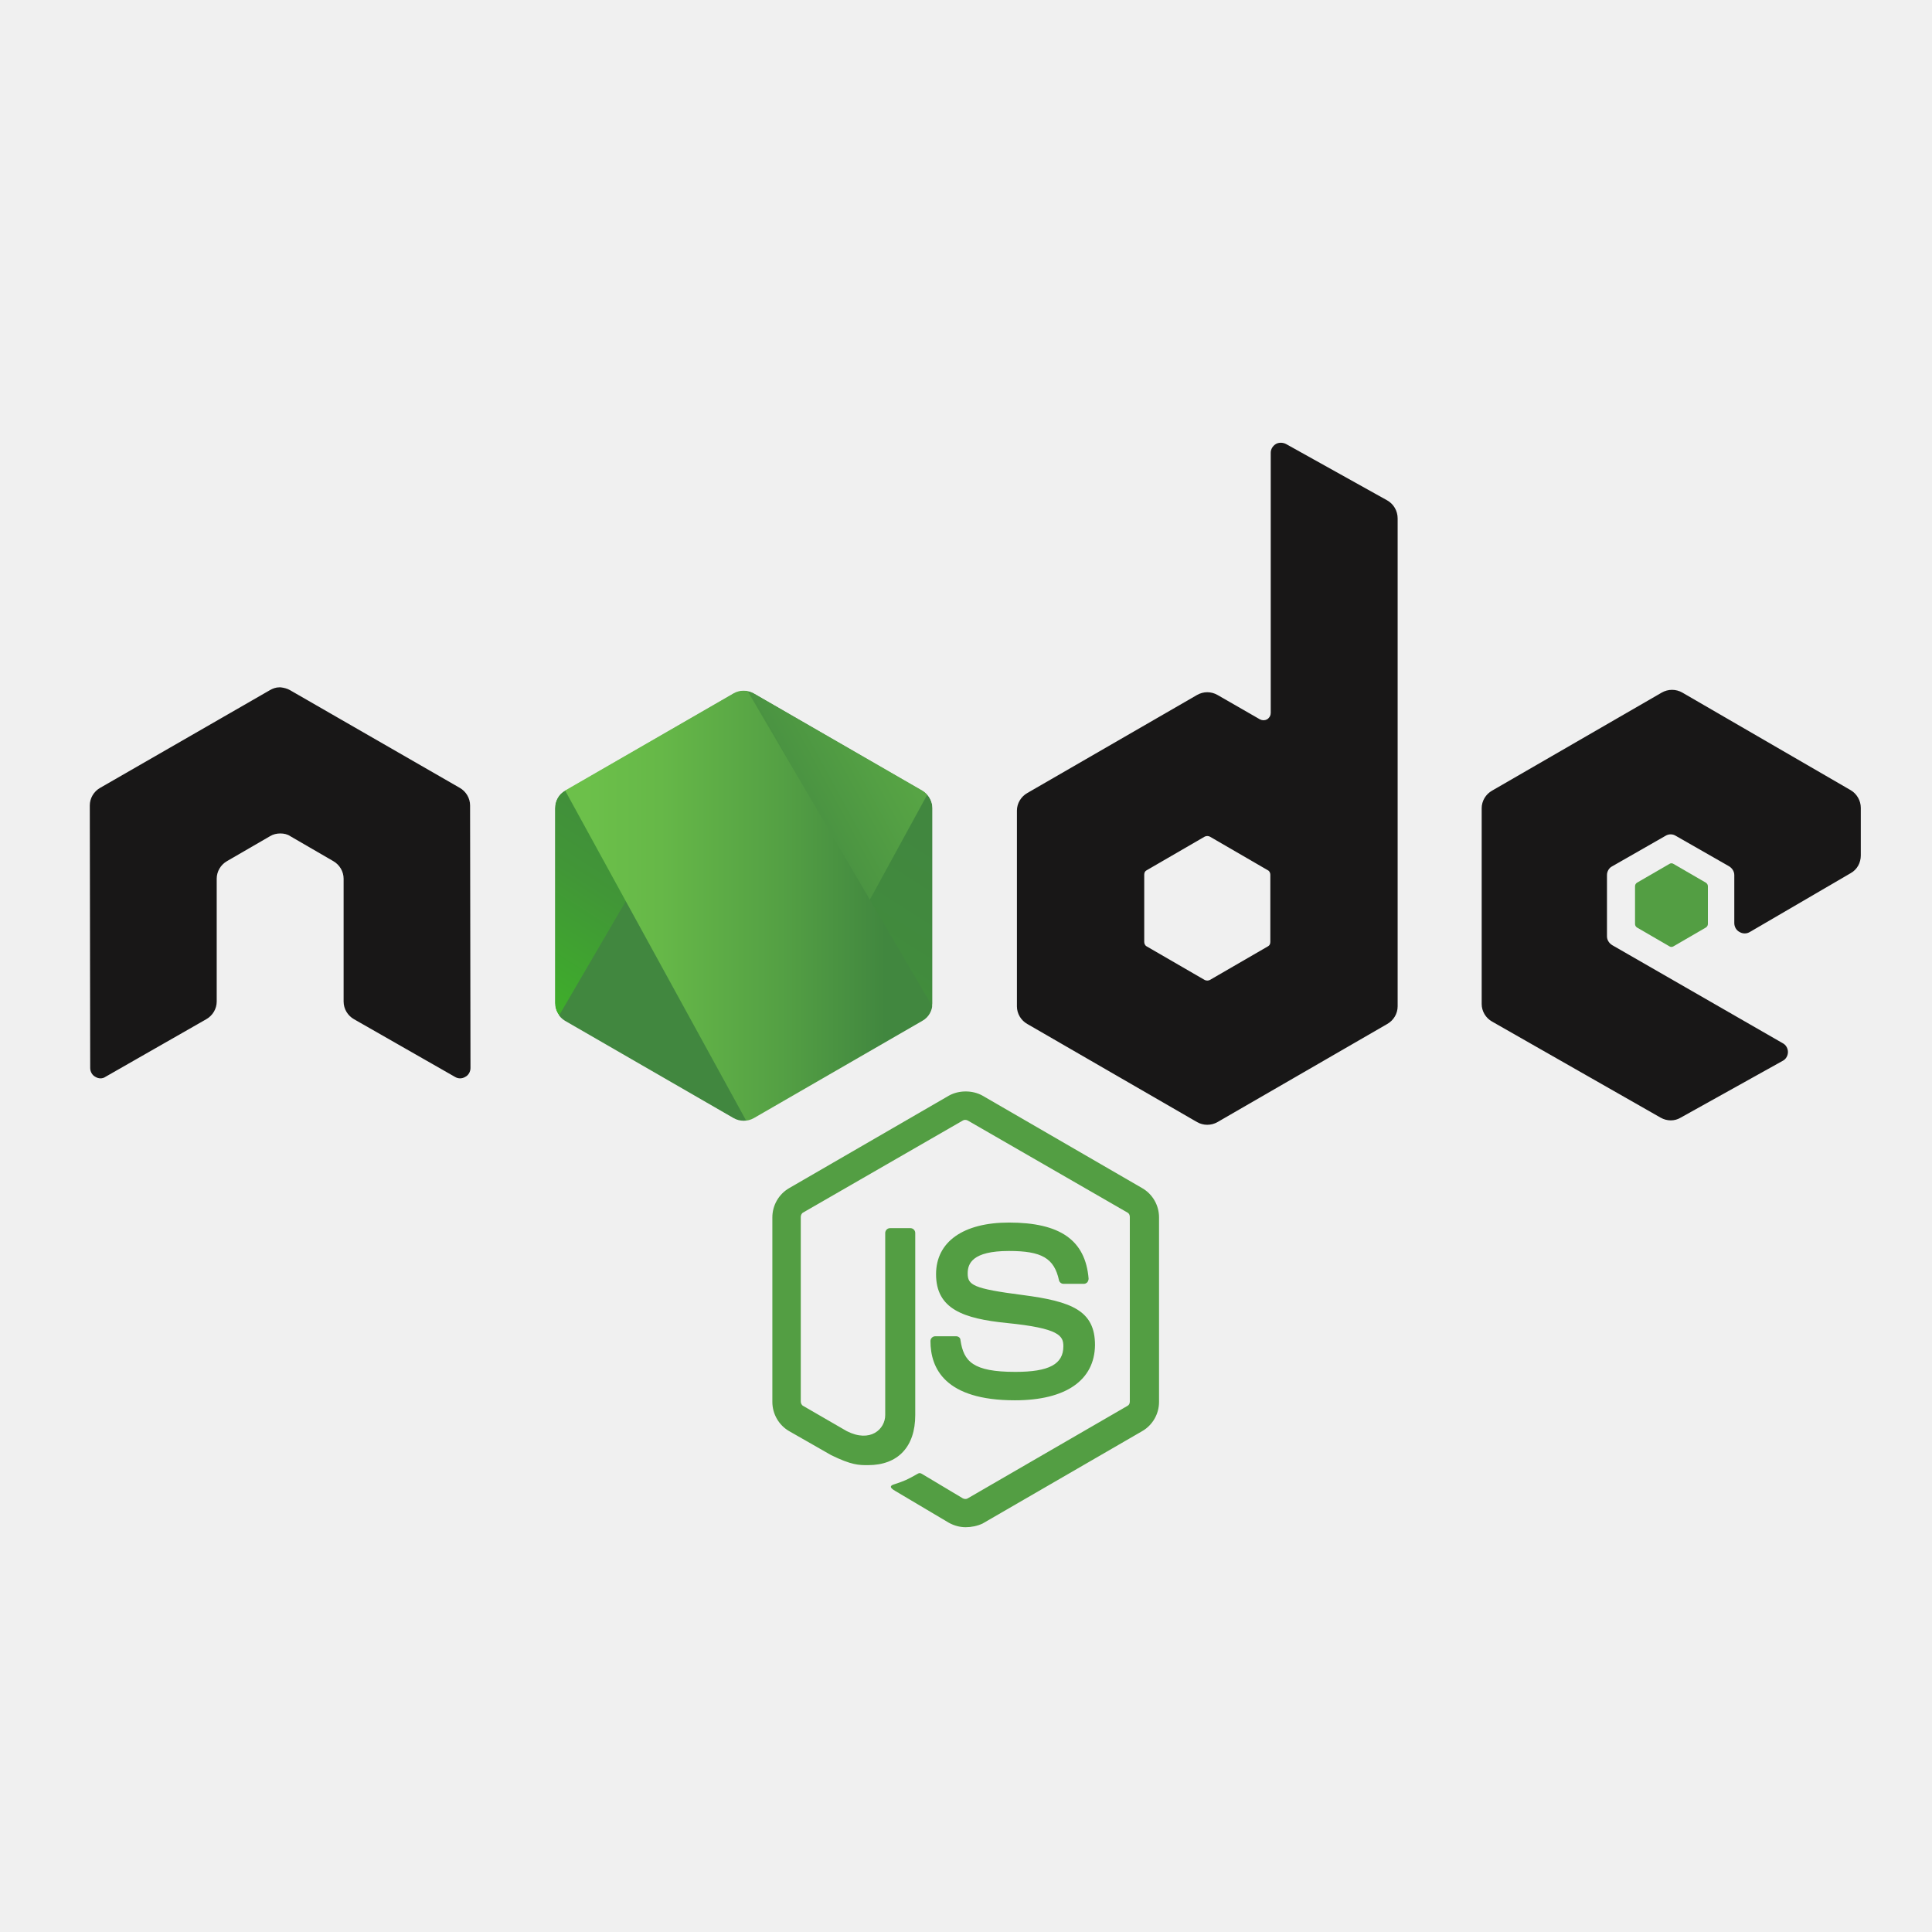
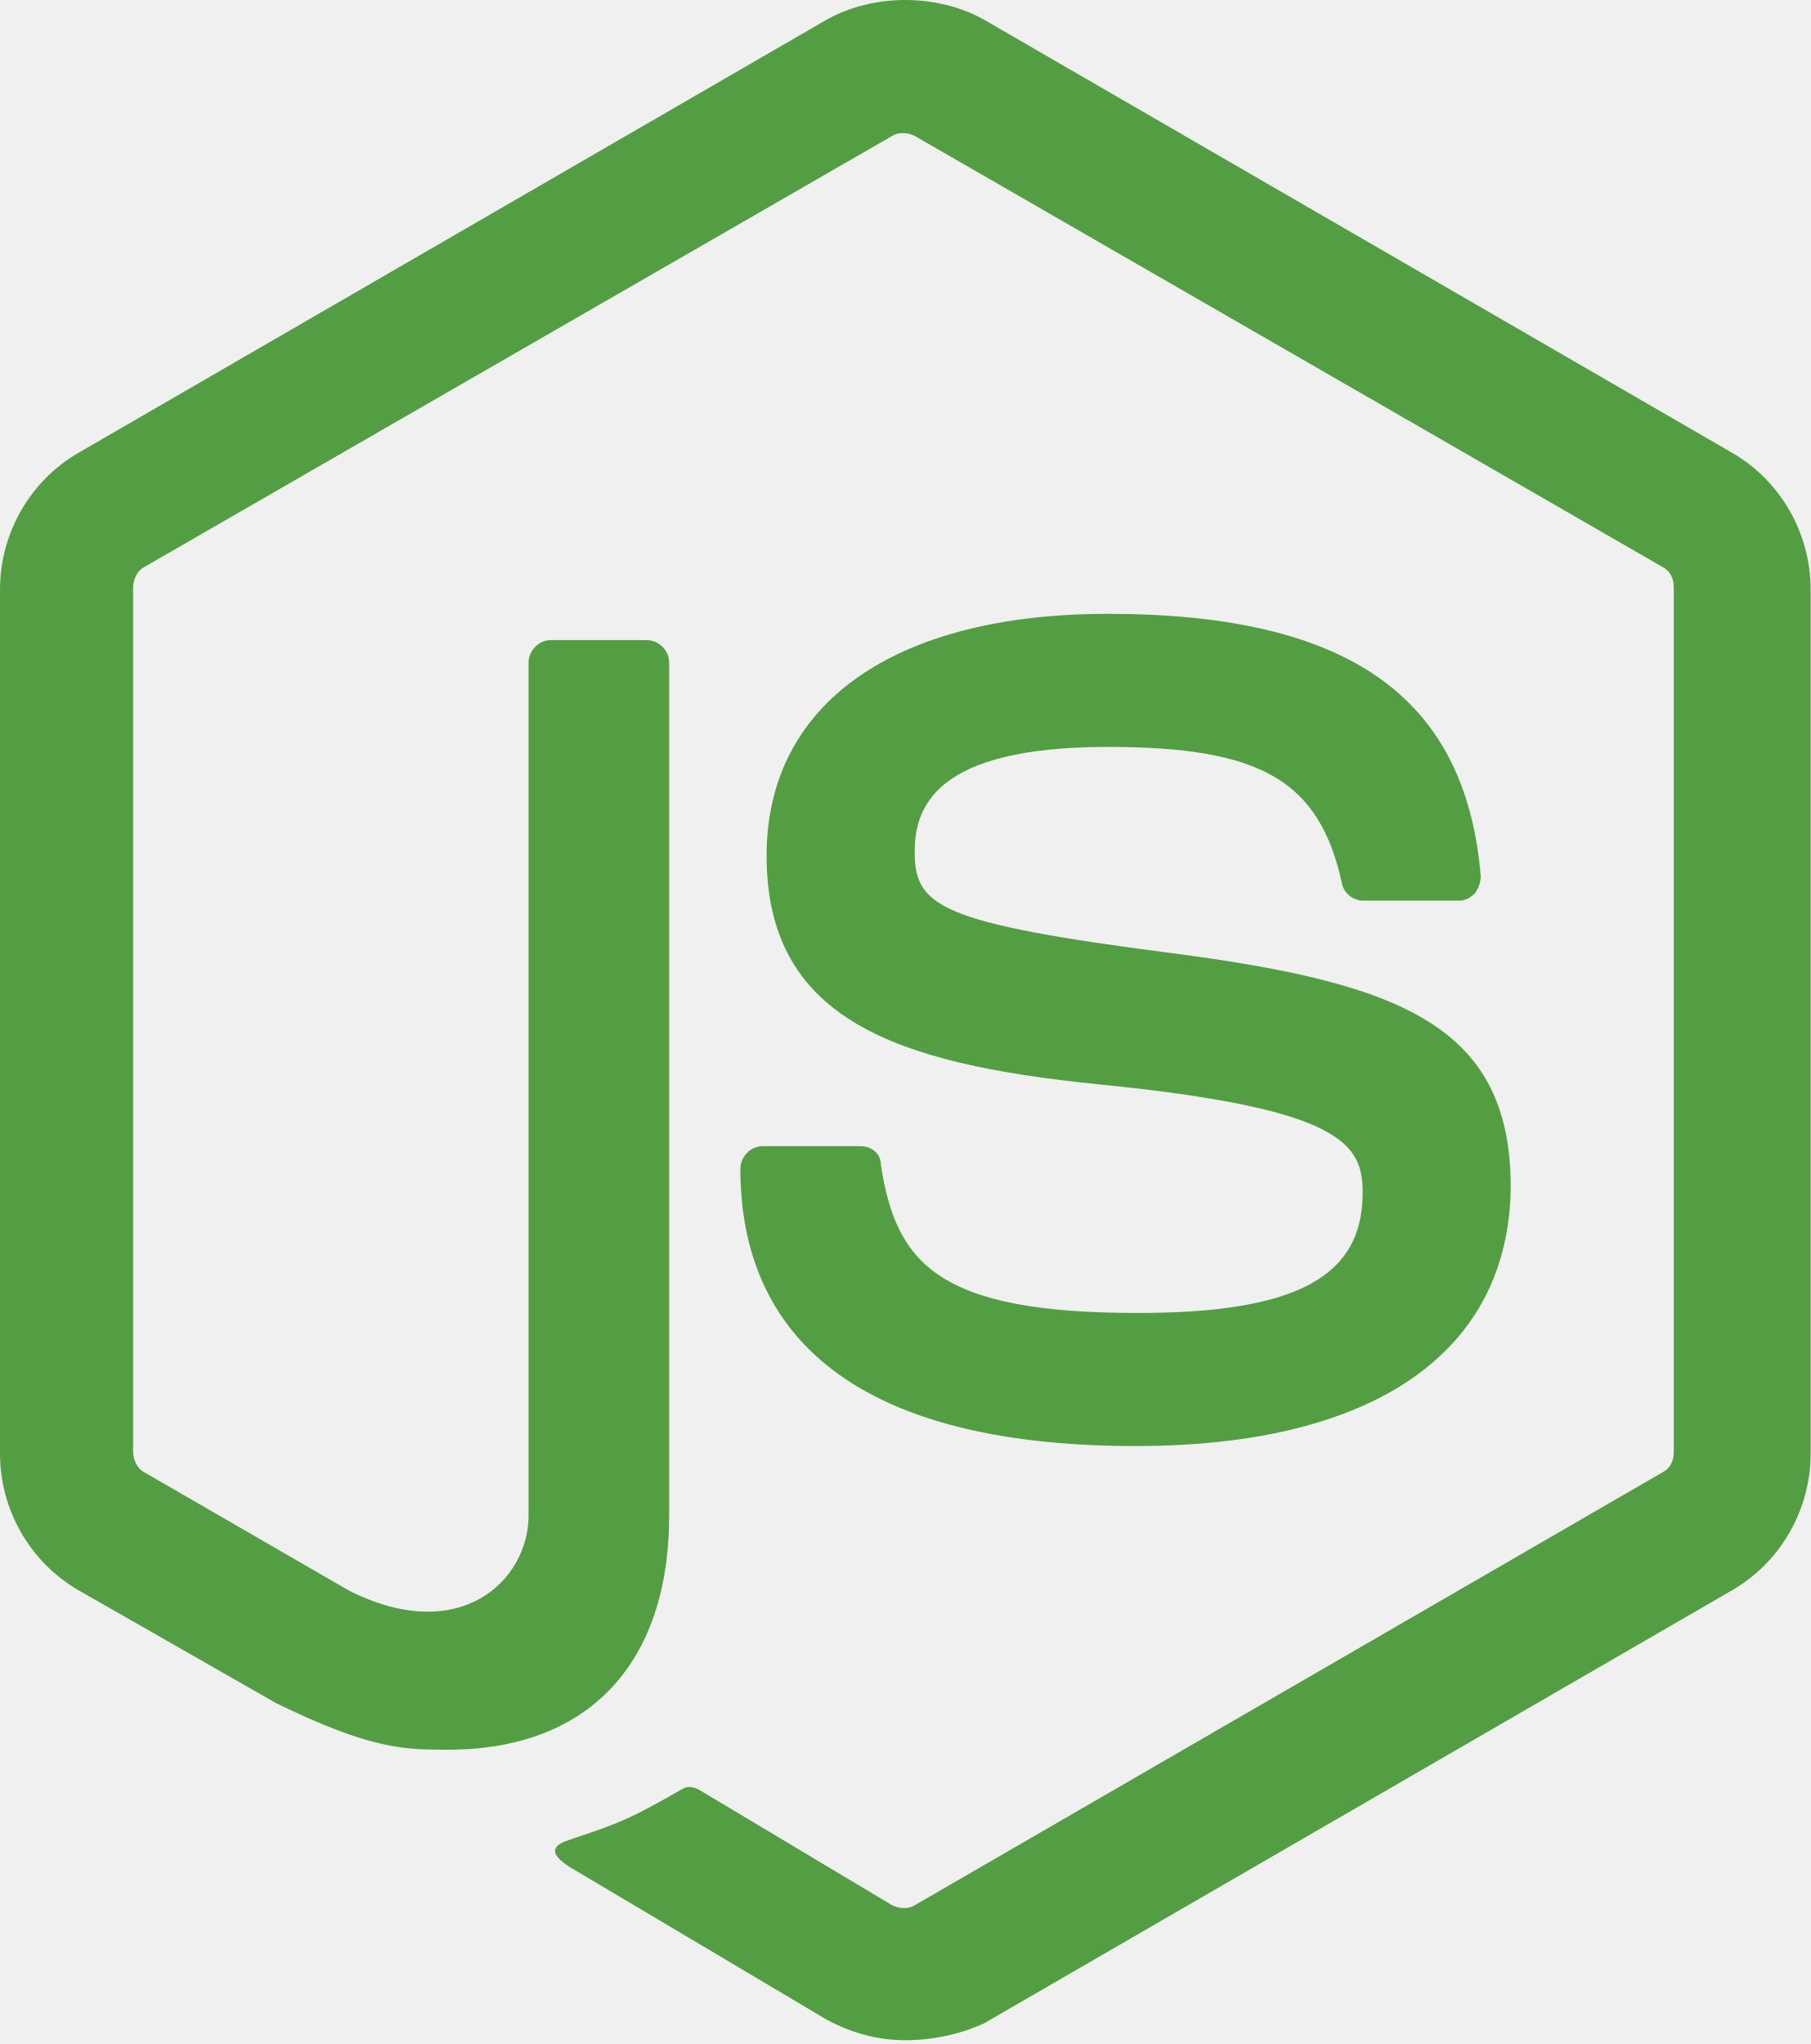
- <svg xmlns="http://www.w3.org/2000/svg" width="48" height="48" viewBox="0 0 48 48" fill="none">
-   <path d="M23.992 37.943C23.843 37.943 23.704 37.903 23.575 37.833L22.252 37.048C22.053 36.938 22.152 36.898 22.212 36.879C22.481 36.789 22.53 36.769 22.809 36.61C22.839 36.59 22.878 36.6 22.908 36.62L23.923 37.227C23.962 37.247 24.012 37.247 24.042 37.227L28.01 34.929C28.05 34.909 28.07 34.87 28.07 34.82V30.235C28.07 30.185 28.05 30.145 28.01 30.125L24.042 27.838C24.002 27.818 23.953 27.818 23.923 27.838L19.954 30.125C19.915 30.145 19.895 30.195 19.895 30.235V34.82C19.895 34.86 19.915 34.909 19.954 34.929L21.038 35.556C21.625 35.854 21.993 35.506 21.993 35.158V30.633C21.993 30.573 22.043 30.513 22.113 30.513H22.62C22.68 30.513 22.739 30.563 22.739 30.633V35.158C22.739 35.944 22.311 36.401 21.566 36.401C21.337 36.401 21.158 36.401 20.651 36.153L19.606 35.556C19.348 35.407 19.189 35.128 19.189 34.83V30.245C19.189 29.947 19.348 29.668 19.606 29.519L23.575 27.221C23.823 27.082 24.162 27.082 24.41 27.221L28.378 29.519C28.637 29.668 28.796 29.947 28.796 30.245V34.83C28.796 35.128 28.637 35.407 28.378 35.556L24.41 37.853C24.281 37.913 24.132 37.943 23.992 37.943H23.992ZM25.216 34.79C23.475 34.79 23.117 33.994 23.117 33.318C23.117 33.258 23.167 33.199 23.236 33.199H23.754C23.813 33.199 23.863 33.239 23.863 33.298C23.943 33.825 24.171 34.084 25.226 34.084C26.061 34.084 26.419 33.895 26.419 33.447C26.419 33.189 26.32 33 25.017 32.87C23.933 32.761 23.256 32.522 23.256 31.657C23.256 30.852 23.933 30.374 25.067 30.374C26.34 30.374 26.966 30.812 27.046 31.766C27.046 31.796 27.036 31.826 27.016 31.856C26.996 31.876 26.966 31.896 26.936 31.896H26.419C26.369 31.896 26.32 31.856 26.31 31.806C26.19 31.259 25.882 31.08 25.067 31.08C24.151 31.08 24.042 31.398 24.042 31.637C24.042 31.926 24.171 32.015 25.405 32.174C26.628 32.333 27.205 32.562 27.205 33.417C27.195 34.293 26.479 34.79 25.216 34.79Z" fill="#539E43" />
-   <path d="M11.679 20.011C11.679 19.832 11.58 19.663 11.421 19.573L7.204 17.146C7.134 17.106 7.055 17.087 6.975 17.077H6.935C6.856 17.077 6.776 17.106 6.707 17.146L2.49 19.573C2.33 19.663 2.231 19.832 2.231 20.011L2.241 26.535C2.241 26.625 2.291 26.714 2.37 26.754C2.45 26.804 2.549 26.804 2.619 26.754L5.125 25.322C5.284 25.232 5.384 25.063 5.384 24.884V21.831C5.384 21.652 5.483 21.483 5.642 21.393L6.707 20.776C6.786 20.727 6.876 20.707 6.965 20.707C7.055 20.707 7.144 20.727 7.214 20.776L8.278 21.393C8.437 21.483 8.537 21.652 8.537 21.831V24.884C8.537 25.063 8.636 25.232 8.795 25.322L11.302 26.754C11.381 26.804 11.48 26.804 11.56 26.754C11.64 26.714 11.689 26.625 11.689 26.535L11.679 20.011ZM31.949 11.03C31.869 10.99 31.77 10.99 31.7 11.03C31.621 11.079 31.571 11.159 31.571 11.248V17.713C31.571 17.773 31.541 17.832 31.481 17.872C31.422 17.902 31.362 17.902 31.302 17.872L30.248 17.266C30.171 17.222 30.084 17.198 29.994 17.198C29.906 17.198 29.818 17.222 29.741 17.266L25.524 19.702C25.365 19.792 25.265 19.961 25.265 20.14V25.003C25.265 25.182 25.365 25.352 25.524 25.441L29.741 27.878C29.818 27.922 29.906 27.945 29.994 27.945C30.084 27.945 30.171 27.922 30.248 27.878L34.465 25.441C34.624 25.352 34.724 25.182 34.724 25.003V12.88C34.724 12.691 34.624 12.522 34.465 12.432L31.949 11.03ZM31.561 23.402C31.561 23.452 31.541 23.492 31.501 23.512L30.059 24.347C30.039 24.357 30.017 24.362 29.994 24.362C29.972 24.362 29.95 24.357 29.93 24.347L28.488 23.512C28.448 23.492 28.428 23.442 28.428 23.402V21.731C28.428 21.681 28.448 21.642 28.488 21.622L29.93 20.786C29.95 20.776 29.972 20.771 29.994 20.771C30.017 20.771 30.039 20.776 30.059 20.786L31.501 21.622C31.541 21.642 31.561 21.692 31.561 21.731V23.402ZM45.982 21.692C46.142 21.602 46.231 21.433 46.231 21.254V20.07C46.231 19.891 46.132 19.722 45.982 19.633L41.795 17.206C41.718 17.162 41.63 17.139 41.541 17.139C41.453 17.139 41.365 17.162 41.288 17.206L37.071 19.643C36.912 19.732 36.812 19.901 36.812 20.08V24.944C36.812 25.123 36.912 25.292 37.071 25.381L41.258 27.768C41.417 27.858 41.606 27.858 41.755 27.768L44.291 26.356C44.371 26.316 44.421 26.227 44.421 26.137C44.421 26.048 44.371 25.958 44.291 25.918L40.055 23.482C39.975 23.432 39.925 23.352 39.925 23.263V21.741C39.925 21.652 39.975 21.562 40.055 21.523L41.377 20.767C41.416 20.742 41.461 20.729 41.507 20.729C41.553 20.729 41.597 20.742 41.636 20.767L42.959 21.523C43.038 21.572 43.088 21.652 43.088 21.741V22.935C43.088 23.024 43.138 23.114 43.217 23.154C43.297 23.203 43.396 23.203 43.476 23.154L45.982 21.692Z" fill="#181717" />
-   <path d="M41.477 21.463C41.492 21.453 41.509 21.448 41.527 21.448C41.544 21.448 41.562 21.453 41.576 21.463L42.382 21.93C42.412 21.95 42.432 21.98 42.432 22.02V22.955C42.432 22.994 42.412 23.024 42.382 23.044L41.576 23.512C41.562 23.521 41.544 23.526 41.527 23.526C41.509 23.526 41.492 23.521 41.477 23.512L40.671 23.044C40.641 23.024 40.622 22.994 40.622 22.955V22.02C40.622 21.98 40.641 21.95 40.671 21.93L41.477 21.463V21.463Z" fill="#539E43" />
-   <mask id="mask0_199_334" style="mask-type:alpha" maskUnits="userSpaceOnUse" x="13" y="17" width="11" height="11">
-     <path d="M18.731 17.226C18.654 17.182 18.566 17.159 18.477 17.159C18.388 17.159 18.301 17.182 18.224 17.226L14.037 19.642C13.877 19.732 13.788 19.901 13.788 20.08V24.924C13.788 25.103 13.887 25.272 14.037 25.361L18.224 27.778C18.301 27.822 18.388 27.845 18.477 27.845C18.566 27.845 18.654 27.822 18.731 27.778L22.918 25.361C23.077 25.272 23.167 25.103 23.167 24.924V20.08C23.167 19.901 23.067 19.732 22.918 19.643L18.731 17.226Z" fill="white" />
-   </mask>
-   <g mask="url(#mask0_199_334)">
-     <path d="M18.731 17.226C18.654 17.182 18.566 17.159 18.477 17.159C18.388 17.159 18.301 17.182 18.224 17.226L14.037 19.642C13.877 19.732 13.788 19.901 13.788 20.08V24.924C13.788 25.103 13.887 25.272 14.037 25.361L18.224 27.778C18.301 27.822 18.388 27.845 18.477 27.845C18.566 27.845 18.654 27.822 18.731 27.778L22.918 25.361C23.077 25.272 23.167 25.103 23.167 24.924V20.08C23.167 19.901 23.067 19.732 22.918 19.643L18.731 17.226Z" fill="url(#paint0_linear_199_334)" />
-     <path d="M22.928 19.643L18.721 17.226C18.68 17.205 18.637 17.188 18.592 17.176L13.877 25.252C13.917 25.3 13.964 25.34 14.017 25.372L18.224 27.788C18.343 27.858 18.483 27.878 18.612 27.838L23.038 19.742C23.008 19.703 22.968 19.672 22.928 19.643V19.643Z" fill="url(#paint1_linear_199_334)" />
-     <path fill-rule="evenodd" clip-rule="evenodd" d="M22.938 25.361C23.057 25.292 23.147 25.172 23.187 25.043L18.572 17.166C18.452 17.146 18.323 17.156 18.214 17.226L14.036 19.633L18.542 27.848C18.607 27.837 18.671 27.817 18.731 27.788L22.938 25.361L22.938 25.361Z" fill="url(#paint2_linear_199_334)" />
-     <path fill-rule="evenodd" clip-rule="evenodd" d="M22.938 25.361L18.741 27.778C18.681 27.808 18.618 27.829 18.552 27.838L18.631 27.987L23.286 25.292V25.232L23.167 25.033C23.147 25.172 23.057 25.292 22.938 25.361V25.361Z" fill="url(#paint3_linear_199_334)" />
-     <path fill-rule="evenodd" clip-rule="evenodd" d="M22.938 25.361L18.741 27.778C18.681 27.808 18.618 27.829 18.552 27.838L18.631 27.987L23.286 25.292V25.232L23.167 25.033C23.147 25.172 23.057 25.292 22.938 25.361V25.361Z" fill="url(#paint4_linear_199_334)" />
-   </g>
-   <defs>
-     <linearGradient id="paint0_linear_199_334" x1="20.183" y1="19.027" x2="15.594" y2="26.239" gradientUnits="userSpaceOnUse">
-       <stop stop-color="#41873F" />
-       <stop offset="0.329" stop-color="#418B3D" />
-       <stop offset="0.635" stop-color="#419637" />
-       <stop offset="0.932" stop-color="#3FA92D" />
-       <stop offset="1" stop-color="#3FAE2A" />
-     </linearGradient>
-     <linearGradient id="paint1_linear_199_334" x1="17.842" y1="23.069" x2="29.336" y2="16.825" gradientUnits="userSpaceOnUse">
-       <stop offset="0.138" stop-color="#41873F" />
-       <stop offset="0.403" stop-color="#54A044" />
-       <stop offset="0.714" stop-color="#66B848" />
-       <stop offset="0.908" stop-color="#6CC04A" />
-     </linearGradient>
-     <linearGradient id="paint2_linear_199_334" x1="13.635" y1="22.502" x2="23.324" y2="22.502" gradientUnits="userSpaceOnUse">
-       <stop offset="0.092" stop-color="#6CC04A" />
-       <stop offset="0.286" stop-color="#66B848" />
-       <stop offset="0.597" stop-color="#54A044" />
-       <stop offset="0.862" stop-color="#41873F" />
-     </linearGradient>
-     <linearGradient id="paint3_linear_199_334" x1="13.635" y1="26.518" x2="23.324" y2="26.518" gradientUnits="userSpaceOnUse">
-       <stop offset="0.092" stop-color="#6CC04A" />
-       <stop offset="0.286" stop-color="#66B848" />
-       <stop offset="0.597" stop-color="#54A044" />
-       <stop offset="0.862" stop-color="#41873F" />
-     </linearGradient>
-     <linearGradient id="paint4_linear_199_334" x1="24.735" y1="18.799" x2="22.281" y2="31.66" gradientUnits="userSpaceOnUse">
-       <stop stop-color="#41873F" />
-       <stop offset="0.329" stop-color="#418B3D" />
-       <stop offset="0.635" stop-color="#419637" />
-       <stop offset="0.932" stop-color="#3FA92D" />
-       <stop offset="1" stop-color="#3FAE2A" />
-     </linearGradient>
-   </defs>
+ <svg xmlns="http://www.w3.org/2000/svg" height="289" preserveAspectRatio="xMidYMid" viewBox="0 0 256 289" width="256">
+   <path d="m128 288.464c-3.975 0-7.685-1.06-11.13-2.915l-35.246-20.936c-5.3-2.915-2.65-3.975-1.06-4.505 7.155-2.385 8.48-2.915 15.901-7.155.795-.53 1.855-.265 2.65.265l27.031 16.166c1.06.53 2.385.53 3.18 0l105.739-61.217c1.06-.53 1.59-1.59 1.59-2.915v-122.17c0-1.325-.53-2.385-1.59-2.915l-105.739-60.952c-1.06-.53-2.385-.53-3.18 0l-105.739 60.952c-1.06.53-1.59 1.855-1.59 2.915v122.17c0 1.06.53 2.385 1.59 2.915l28.886 16.696c15.636 7.95 25.441-1.325 25.441-10.6v-120.58c0-1.59 1.325-3.18 3.18-3.18h13.516c1.59 0 3.18 1.325 3.18 3.18v120.58c0 20.936-11.395 33.126-31.271 33.126-6.095 0-10.865 0-24.381-6.625l-27.826-15.901c-6.89-3.975-11.13-11.395-11.13-19.346v-122.17c0-7.95 4.24-15.371 11.13-19.346l105.739-61.217c6.625-3.71 15.636-3.71 22.261 0l105.739 61.217c6.89 3.975 11.13 11.395 11.13 19.346v122.17c0 7.95-4.24 15.371-11.13 19.346l-105.739 61.217c-3.445 1.59-7.42 2.385-11.13 2.385zm32.596-84.008c-46.377 0-55.917-21.201-55.917-39.222 0-1.59 1.325-3.18 3.18-3.18h13.781c1.59 0 2.915 1.06 2.915 2.65 2.12 14.046 8.215 20.936 36.306 20.936 22.261 0 31.801-5.035 31.801-16.961 0-6.89-2.65-11.925-37.366-15.371-28.886-2.915-46.907-9.275-46.907-32.331 0-21.466 18.021-34.186 48.232-34.186 33.921 0 50.617 11.66 52.737 37.101 0 .795-.265 1.59-.795 2.385-.53.53-1.325 1.06-2.12 1.06h-13.781c-1.325 0-2.65-1.06-2.915-2.385-3.18-14.576-11.395-19.346-33.126-19.346-24.381 0-27.296 8.48-27.296 14.841 0 7.685 3.445 10.07 36.306 14.311 32.596 4.24 47.967 10.335 47.967 33.126-.265 23.321-19.346 36.571-53.002 36.571z" fill="#539e43" />
</svg>
